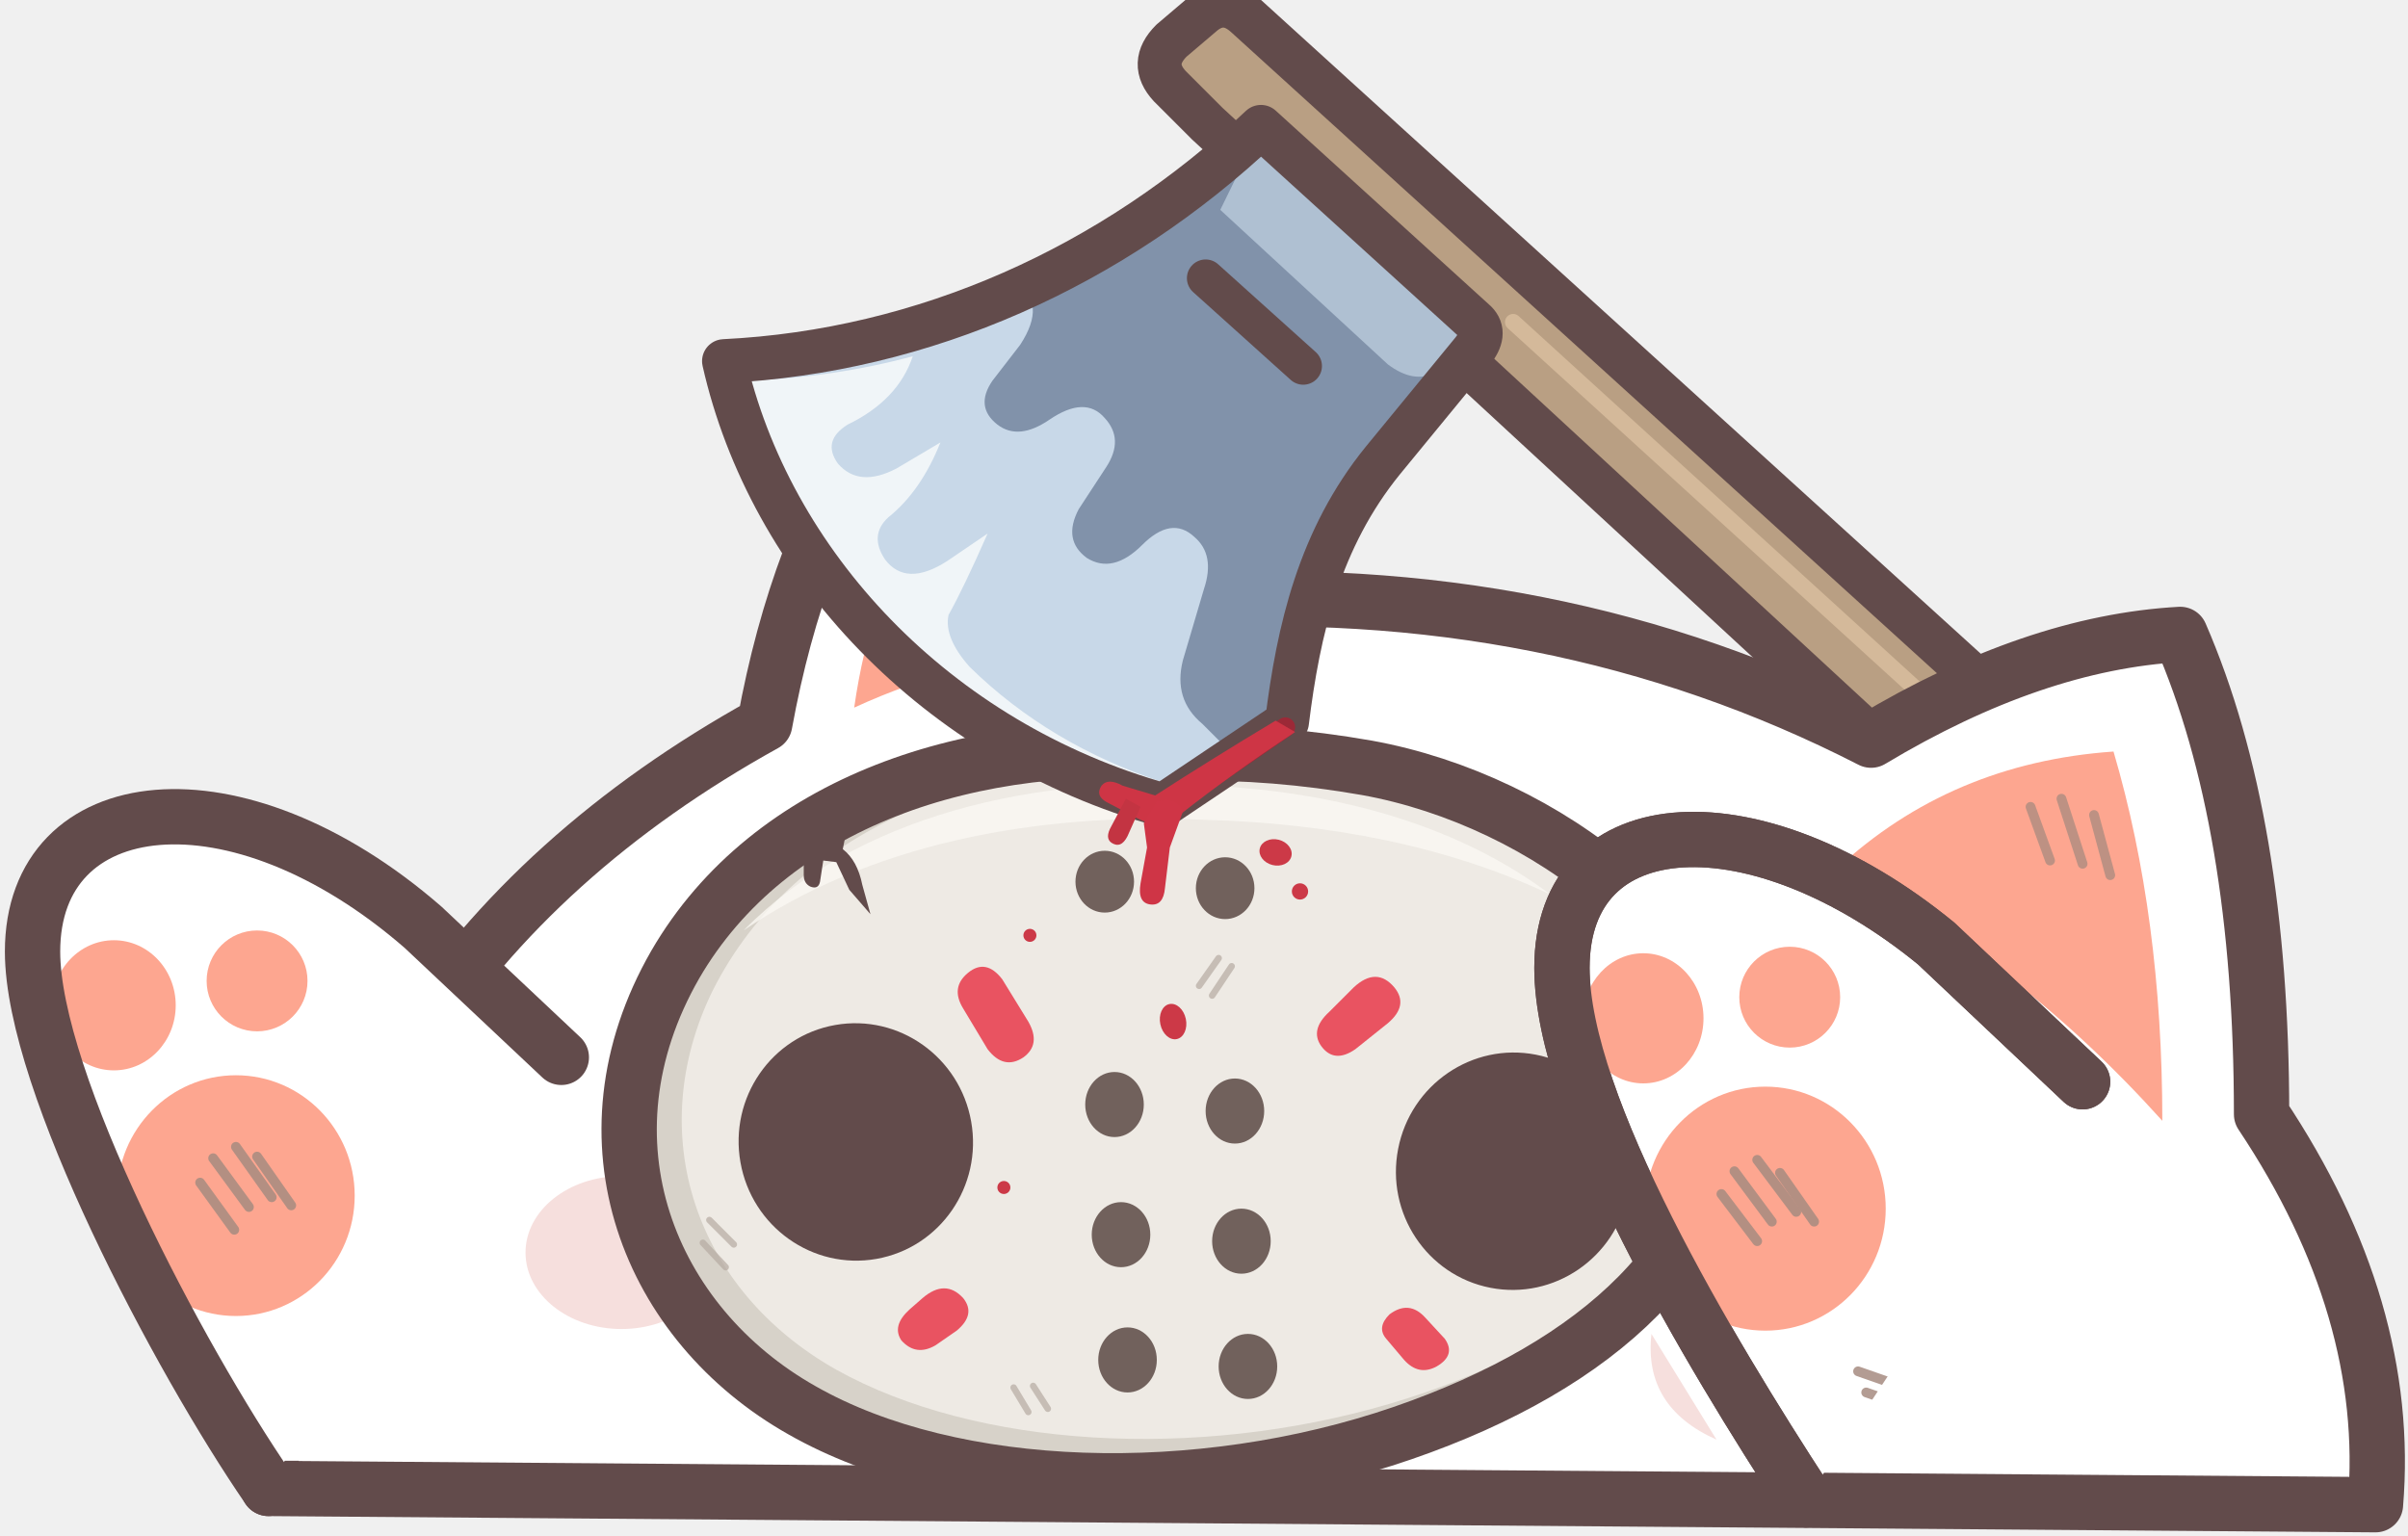
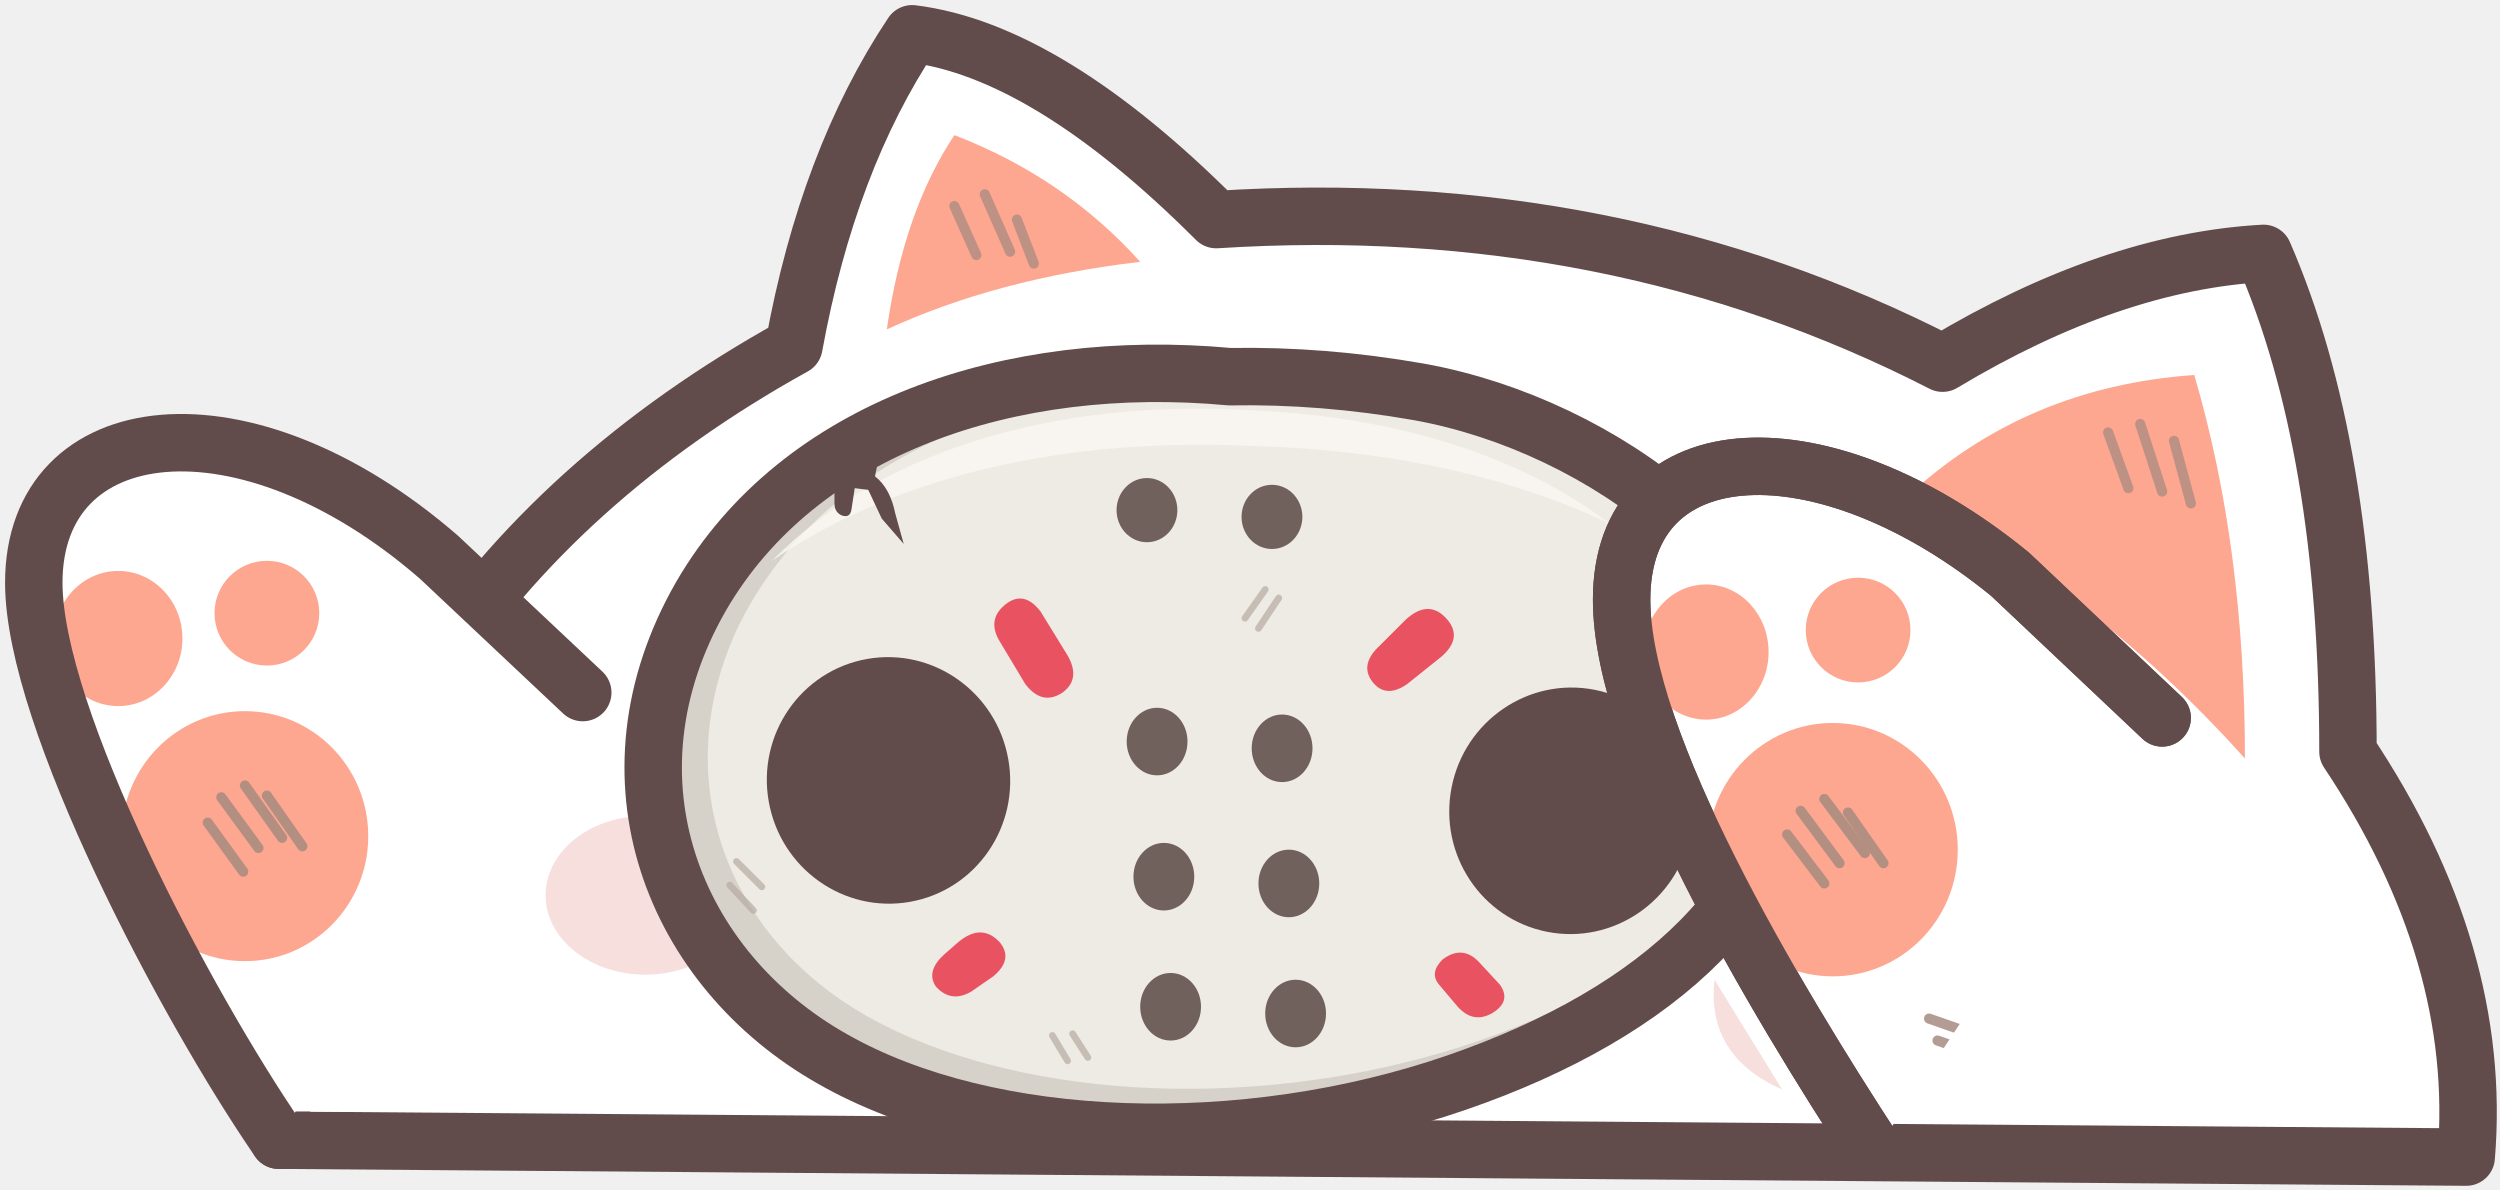
- <svg xmlns="http://www.w3.org/2000/svg" width="1480" height="944" viewBox="0 -240 1480 944" preserveAspectRatio="xMidYMax meet" class="bobbing-cat">
+ <svg xmlns="http://www.w3.org/2000/svg" width="1480" height="704" viewBox="0 0 1480 704" preserveAspectRatio="none" class="bobbing-cat">
  <defs>
    <clipPath id="left-paw-clip">
      <path d="         M165 675         C110 595 20 425 20 345         C20 245 145 230 260 330         L345 410 Z" />
    </clipPath>
    <clipPath id="right-paw-clip">
      <path d="         M1110 682         C1050 590 960 440 960 355         C960 255 1080 250 1190 340         L1280 425 Z" />
    </clipPath>
    <path id="mask-shape" d="       M728 223       C598 211 473 253 415 353       C353 461 399 574 493 627       C586 680 737 684 862 641       C984 599 1060 527 1061 434       C1063 339 951 252 840 232       Q783 222 728 223 Z" />
    <clipPath id="mask-clip">
      <use href="#mask-shape" />
    </clipPath>
-     <path id="axe-blade-shape" d="       M775 -162       L907 -42       Q914 -35 905 -24       L850 43       C811 91 798 147 791 204       L715 255       C575 216 473 106 445 -18       C568 -24 684 -76 775 -162 Z" />
-     <clipPath id="axe-blade-clip">
-       <use href="#axe-blade-shape" />
-     </clipPath>
  </defs>
-   <g stroke="#624b4b" stroke-width="27" stroke-linecap="round" stroke-linejoin="round">
-     <path fill="#b99f83" d="       M742 -164       L719 -187       Q706 -201 720 -215       L740 -232       Q753 -242 766 -230       L1367 316       Q1382 329 1369 345       L1347 369       Q1334 382 1319 369 Z" />
-     <path fill="none" stroke="#d4b99a" stroke-width="10" d="M930 -42 L1347 338" />
-   </g>
  <g stroke="#624b4b" stroke-width="34" stroke-linecap="round" stroke-linejoin="round">
    <path fill="#fff" d="       M165 675       Q190 360 470 205       Q490 95 540 20       Q620 30 720 130       Q955 115 1150 215       Q1250 155 1340 150       Q1390 265 1390 445       Q1470 565 1460 685 Z" />
    <path fill="#fff" stroke="none" d="       M165 675       C110 595 20 425 20 345       C20 245 145 230 260 330       L345 410       L205 658       L175 658 Z" />
  </g>
  <g fill="#fda690">
    <path d="       M525 195       Q535 125 565 80       Q630 105 675 155       Q590 165 525 195 Z" />
    <path transform="translate(-6 -6)" d="       M1135 300       Q1205 235 1305 228       Q1335 330 1335 455       Q1245 355 1135 300 Z" />
  </g>
  <g fill="none" stroke="#ac8c80" stroke-width="6" stroke-linecap="round" opacity=".8">
    <path d="M565 122 L578 151" />
    <path d="M583 115 L598 149" />
    <path d="M602 130 L612 156" />
    <path d="M1248 256 L1260 289" />
    <path d="M1267 251 L1280 291" />
    <path d="M1287 261 L1297 298" />
  </g>
  <g fill="#f6dfdd">
    <ellipse cx="382" cy="530" rx="59" ry="47" />
    <path d="M1015 580 Q1010 625 1055 645 Z" />
  </g>
  <path fill="none" stroke="#624b4b" stroke-width="22" stroke-linecap="round" d="M981 333 L1063 285" />
  <use href="#mask-shape" fill="#eeeae4" />
  <g clip-path="url(#mask-clip)">
    <path fill="#d7d2c9" d="       M728 223       C598 211 473 253 415 353       C353 461 399 574 493 627       C586 680 737 684 862 641       C984 599 1060 527 1061 434       C1048 524 969 589 854 623       C735 658 600 650 514 602       C427 553 395 457 438 369       C489 268 603 228 728 223 Z" />
    <path fill="#faf8f3" opacity=".8" d="       M457 332       C527 261 637 236 743 243       C828 247 900 270 953 310       C890 280 816 266 741 264       C634 259 533 280 457 332 Z" />
    <g fill="#624b4b">
      <ellipse cx="526" cy="462" rx="72" ry="73" transform="rotate(-10 526 462)" />
      <ellipse cx="930" cy="480" rx="72" ry="73" transform="rotate(11 930 480)" />
    </g>
    <g fill="#71615c">
      <ellipse cx="679" cy="302" rx="18" ry="19" />
      <ellipse cx="753" cy="306" rx="18" ry="19" />
      <ellipse cx="685" cy="439" rx="18" ry="20" />
      <ellipse cx="759" cy="443" rx="18" ry="20" />
      <ellipse cx="689" cy="519" rx="18" ry="20" />
      <ellipse cx="763" cy="523" rx="18" ry="20" />
      <ellipse cx="693" cy="596" rx="18" ry="20" />
      <ellipse cx="767" cy="600" rx="18" ry="20" />
    </g>
    <g fill="#e95361">
      <path d="         M595 358         Q606 349 616 362         L632 388         Q640 402 629 410         Q617 418 607 405         L592 380         Q584 367 595 358 Z" />
      <path d="         M832 367         Q846 354 857 367         Q866 378 853 389         L833 405         Q820 414 812 403         Q805 393 817 382 Z" />
      <path d="         M567 558         Q581 546 592 558         Q600 568 588 578         L575 587         Q563 594 554 584         Q548 575 559 565 Z" />
      <path d="         M854 568         Q866 559 876 570         L888 583         Q895 593 883 600         Q872 606 863 596         L852 583         Q846 576 854 568 Z" />
    </g>
    <path fill="#624b4b" d="       M487 283       Q505 272 521 267       L518 282       Q527 289 530 304       L535 322       L522 307       L514 290       L506 289       L504 302       Q503 307 498 305       Q494 303 494 298       L494 290 Z" />
-     <g fill="#cc3947">
-       <ellipse cx="784" cy="284" rx="10" ry="8" transform="rotate(14 784 284)" />
-       <circle cx="799" cy="308" r="5" />
-       <ellipse cx="721" cy="388" rx="8" ry="11" transform="rotate(-12 721 388)" />
-       <circle cx="633" cy="335" r="4" />
-       <circle cx="617" cy="490" r="4" />
-     </g>
    <g fill="none" stroke="#b5aaa1" stroke-width="4" stroke-linecap="round" opacity=".7">
      <path d="M436 510 L451 525" />
      <path d="M432 524 L446 539" />
      <path d="M737 366 L749 349" />
      <path d="M745 372 L757 354" />
      <path d="M623 613 L632 628" />
      <path d="M635 612 L644 626" />
    </g>
  </g>
  <use href="#mask-shape" fill="none" stroke="#624b4b" stroke-width="34" stroke-linecap="round" stroke-linejoin="round" />
-   <use href="#axe-blade-shape" fill="#8192aa" />
-   <g clip-path="url(#axe-blade-clip)">
-     <path fill="#afc0d2" d="       M775 -162       L907 -42       L882 -11       Q869 -4 853 -16       L750 -111 Z" />
-     <path fill="#c8d8e8" d="       M442 -23       C507 -24 569 -42 624 -66       Q644 -54 627 -28       L610 -6       Q599 10 613 21       Q626 31 645 18       Q667 3 679 17       Q691 30 680 47       L663 73       Q653 92 668 103       Q684 113 702 95       Q720 77 734 90       Q747 101 740 122       L727 166       Q721 190 739 205       L758 224       L715 255       C575 216 473 106 442 -23 Z" />
-     <path fill="#f0f5f8" d="       M459 -6       Q513 -8 561 -21       Q552 6 521 21       Q505 31 515 45       Q528 60 551 48       L578 32       Q566 62 546 78       Q534 89 544 104       Q557 121 582 105       L607 88       Q592 122 583 138       Q580 152 596 170       Q645 218 715 241       L715 255       C586 218 490 121 459 -6 Z" />
-   </g>
-   <use href="#axe-blade-shape" fill="none" stroke="#624b4b" stroke-width="27" stroke-linecap="round" stroke-linejoin="round" />
-   <path fill="none" stroke="#624b4b" stroke-width="23" stroke-linecap="round" d="M741 -69 L801 -15" />
-   <path fill="none" stroke="#9c2937" stroke-width="12" stroke-linecap="round" d="M790 207 L716 258" />
-   <path fill="#ce3545" d="     M784 203     L796 210     Q758 235 725 261     Q712 270 699 263     L680 253     Q673 249 677 243     Q681 238 690 243     L710 249     Q744 227 784 203 Z" />
-   <path fill="#cf3546" d="     M711 253     Q723 249 727 259     L719 281     L716 306     Q715 317 707 316     Q699 315 701 303     L705 281     L703 266 Z" />
-   <path fill="#c33442" d="     M692 251     L701 256     L693 274     Q689 282 683 278     Q679 275 683 268 Z" />
  <path fill="#fff" stroke="#624b4b" stroke-width="34" stroke-linecap="round" stroke-linejoin="round" d="       M1110 682       C1050 590 960 440 960 355       C960 255 1080 250 1190 340       L1280 425" />
  <g fill="#fda690" clip-path="url(#left-paw-clip)">
    <ellipse cx="145" cy="495" rx="73" ry="74" />
    <ellipse cx="70" cy="378" rx="38" ry="40" />
    <circle cx="158" cy="363" r="31" />
  </g>
  <g fill="#fda690" clip-path="url(#right-paw-clip)">
    <ellipse cx="1085" cy="503" rx="74" ry="75" />
    <ellipse cx="1010" cy="386" rx="37" ry="40" />
    <circle cx="1100" cy="373" r="31" />
  </g>
  <g clip-path="url(#left-paw-clip)" fill="none" stroke="#a68b80" stroke-width="6" stroke-linecap="round" opacity=".85">
    <path d="M131 472 L153 502" />
    <path d="M145 465 L167 496" />
    <path d="M158 471 L179 501" />
    <path d="M123 487 L144 516" />
    <path d="M235 580 L226 601" />
    <path d="M247 585 L238 606" />
    <path d="M258 589 L250 609" />
  </g>
  <g clip-path="url(#right-paw-clip)" fill="none" stroke="#a68b80" stroke-width="6" stroke-linecap="round" opacity=".85">
    <path d="M1066 480 L1089 511" />
    <path d="M1080 473 L1104 505" />
    <path d="M1094 481 L1115 511" />
    <path d="M1058 494 L1080 523" />
    <path d="M1142 603 L1162 610" />
    <path d="M1147 616 L1167 623" />
    <path d="M1153 629 L1172 635" />
  </g>
  <g fill="none" stroke="#624b4b" stroke-width="34" stroke-linecap="round" stroke-linejoin="round">
    <path d="       M165 675       C110 595 20 425 20 345       C20 245 145 230 260 330       L345 410" />
    <path d="       M1110 682       C1050 590 960 440 960 355       C960 255 1080 250 1190 340       L1280 425" />
  </g>
</svg>
